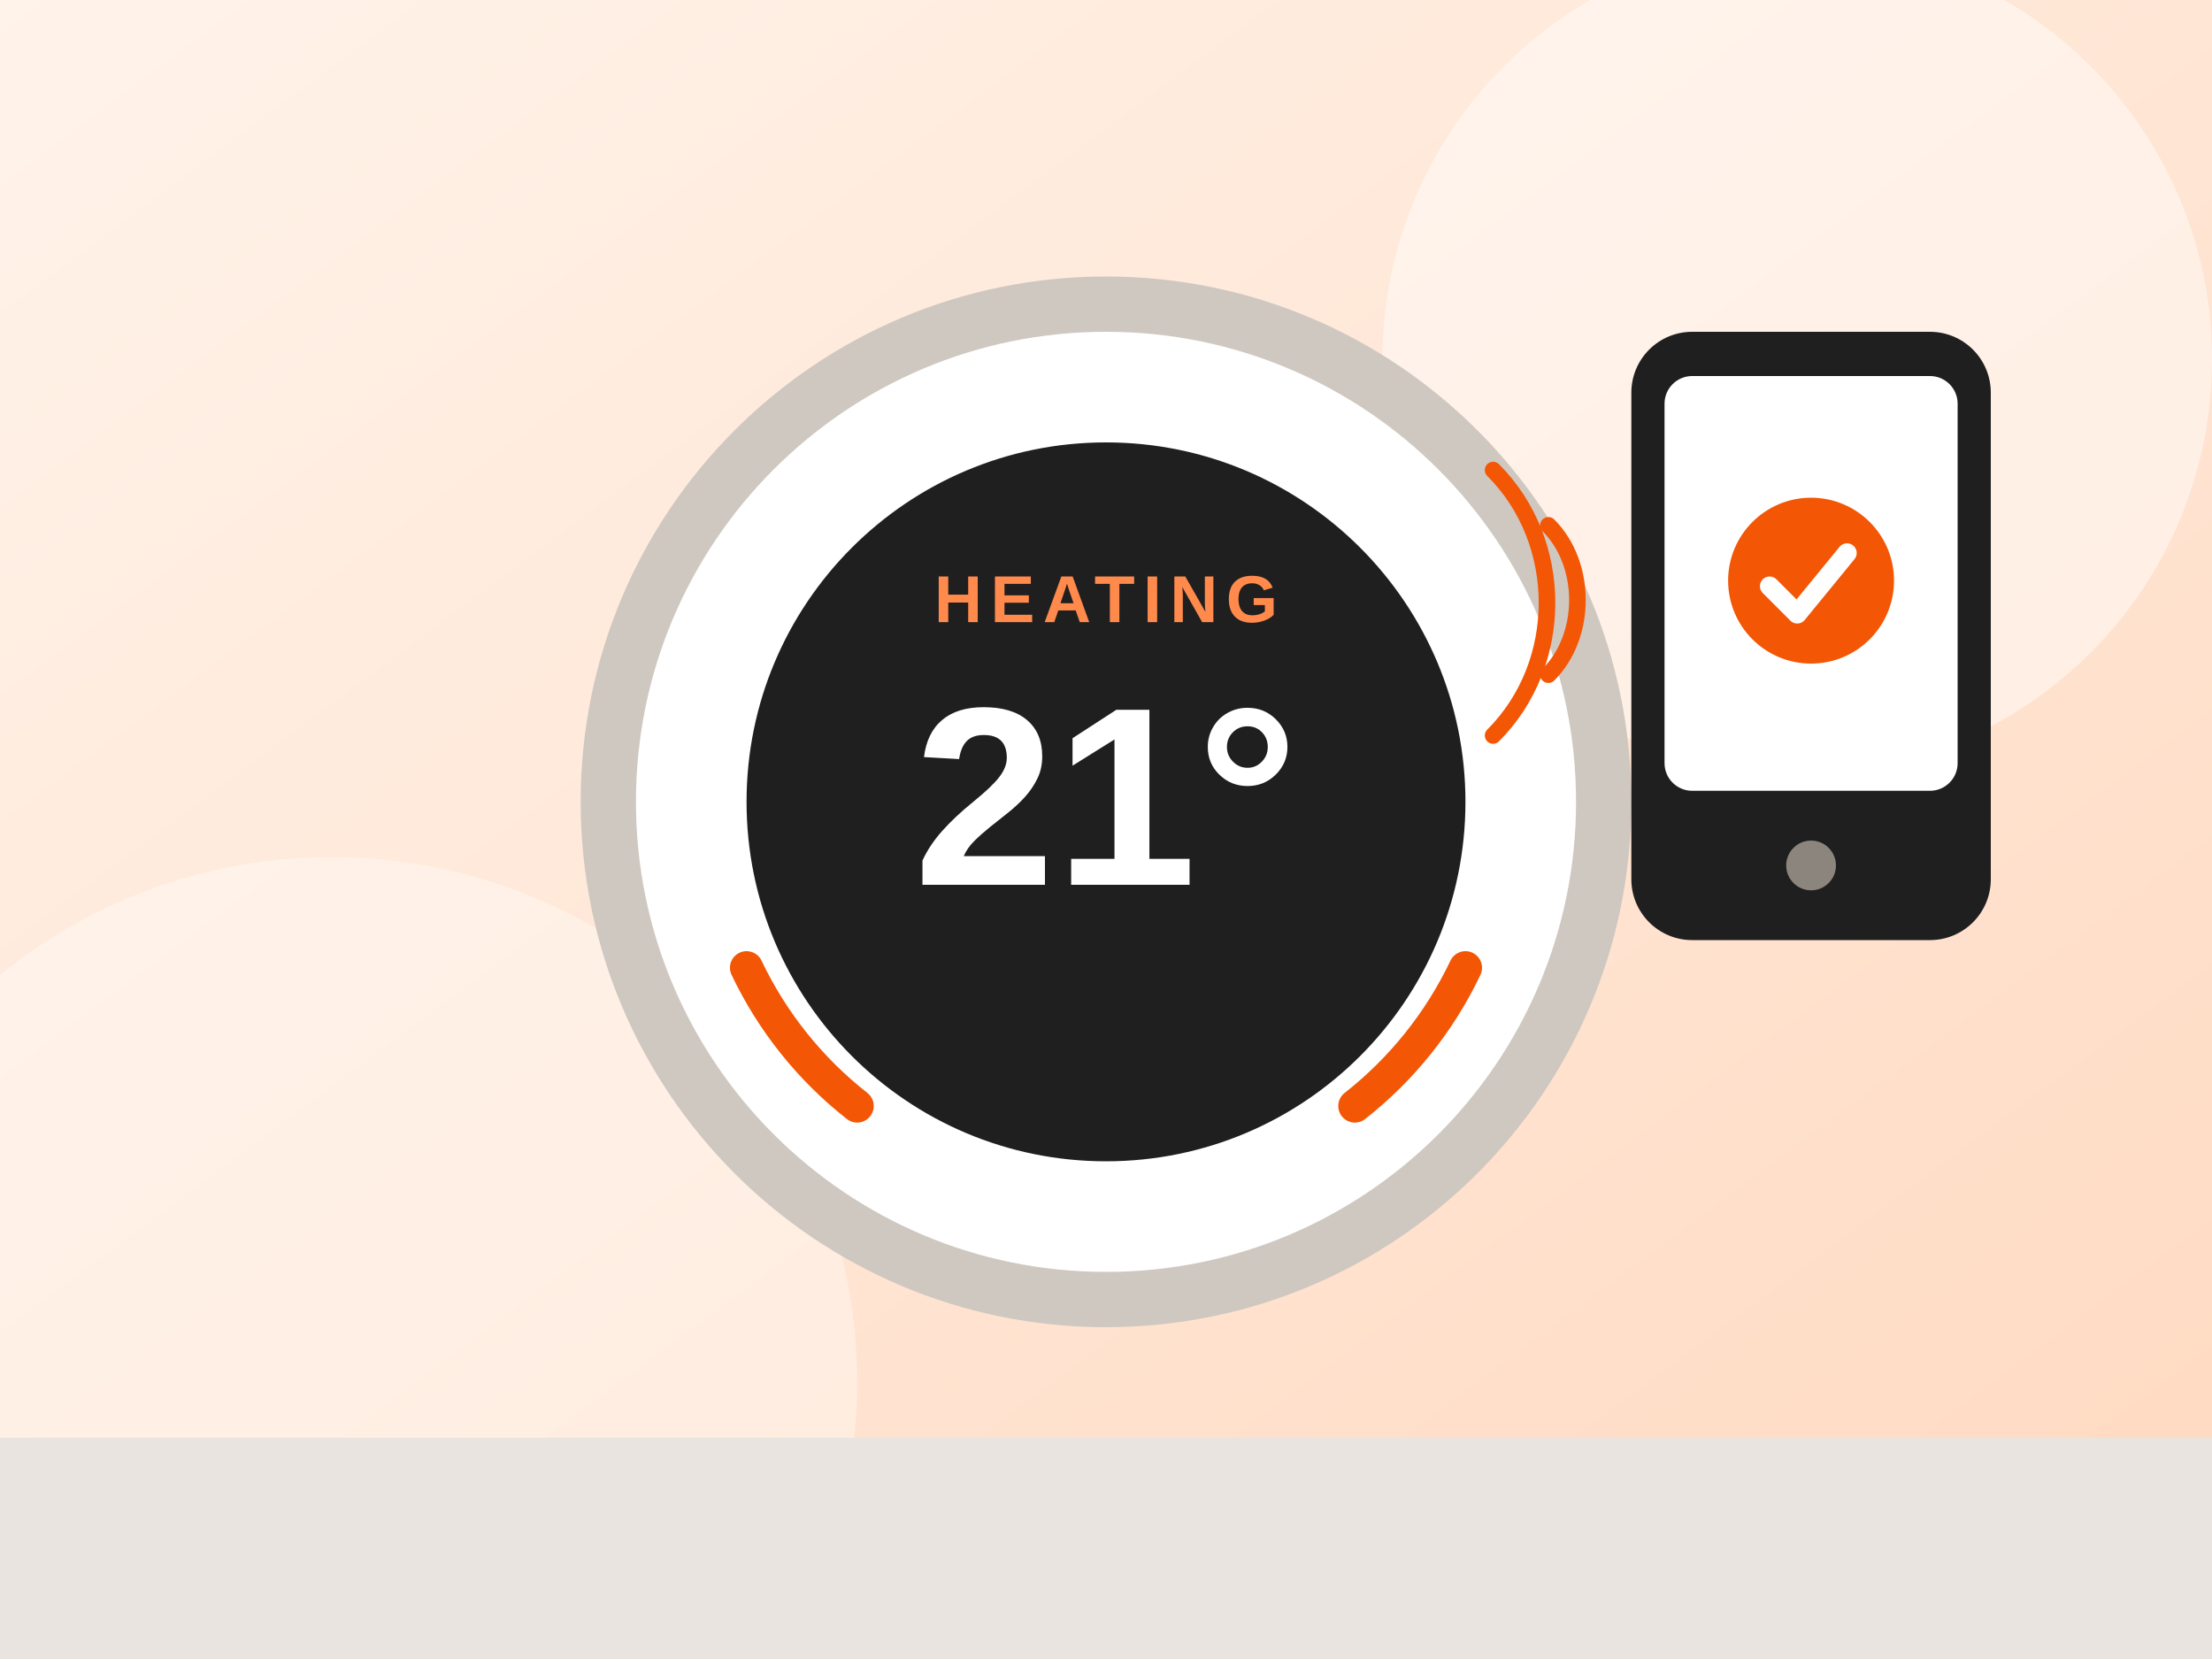
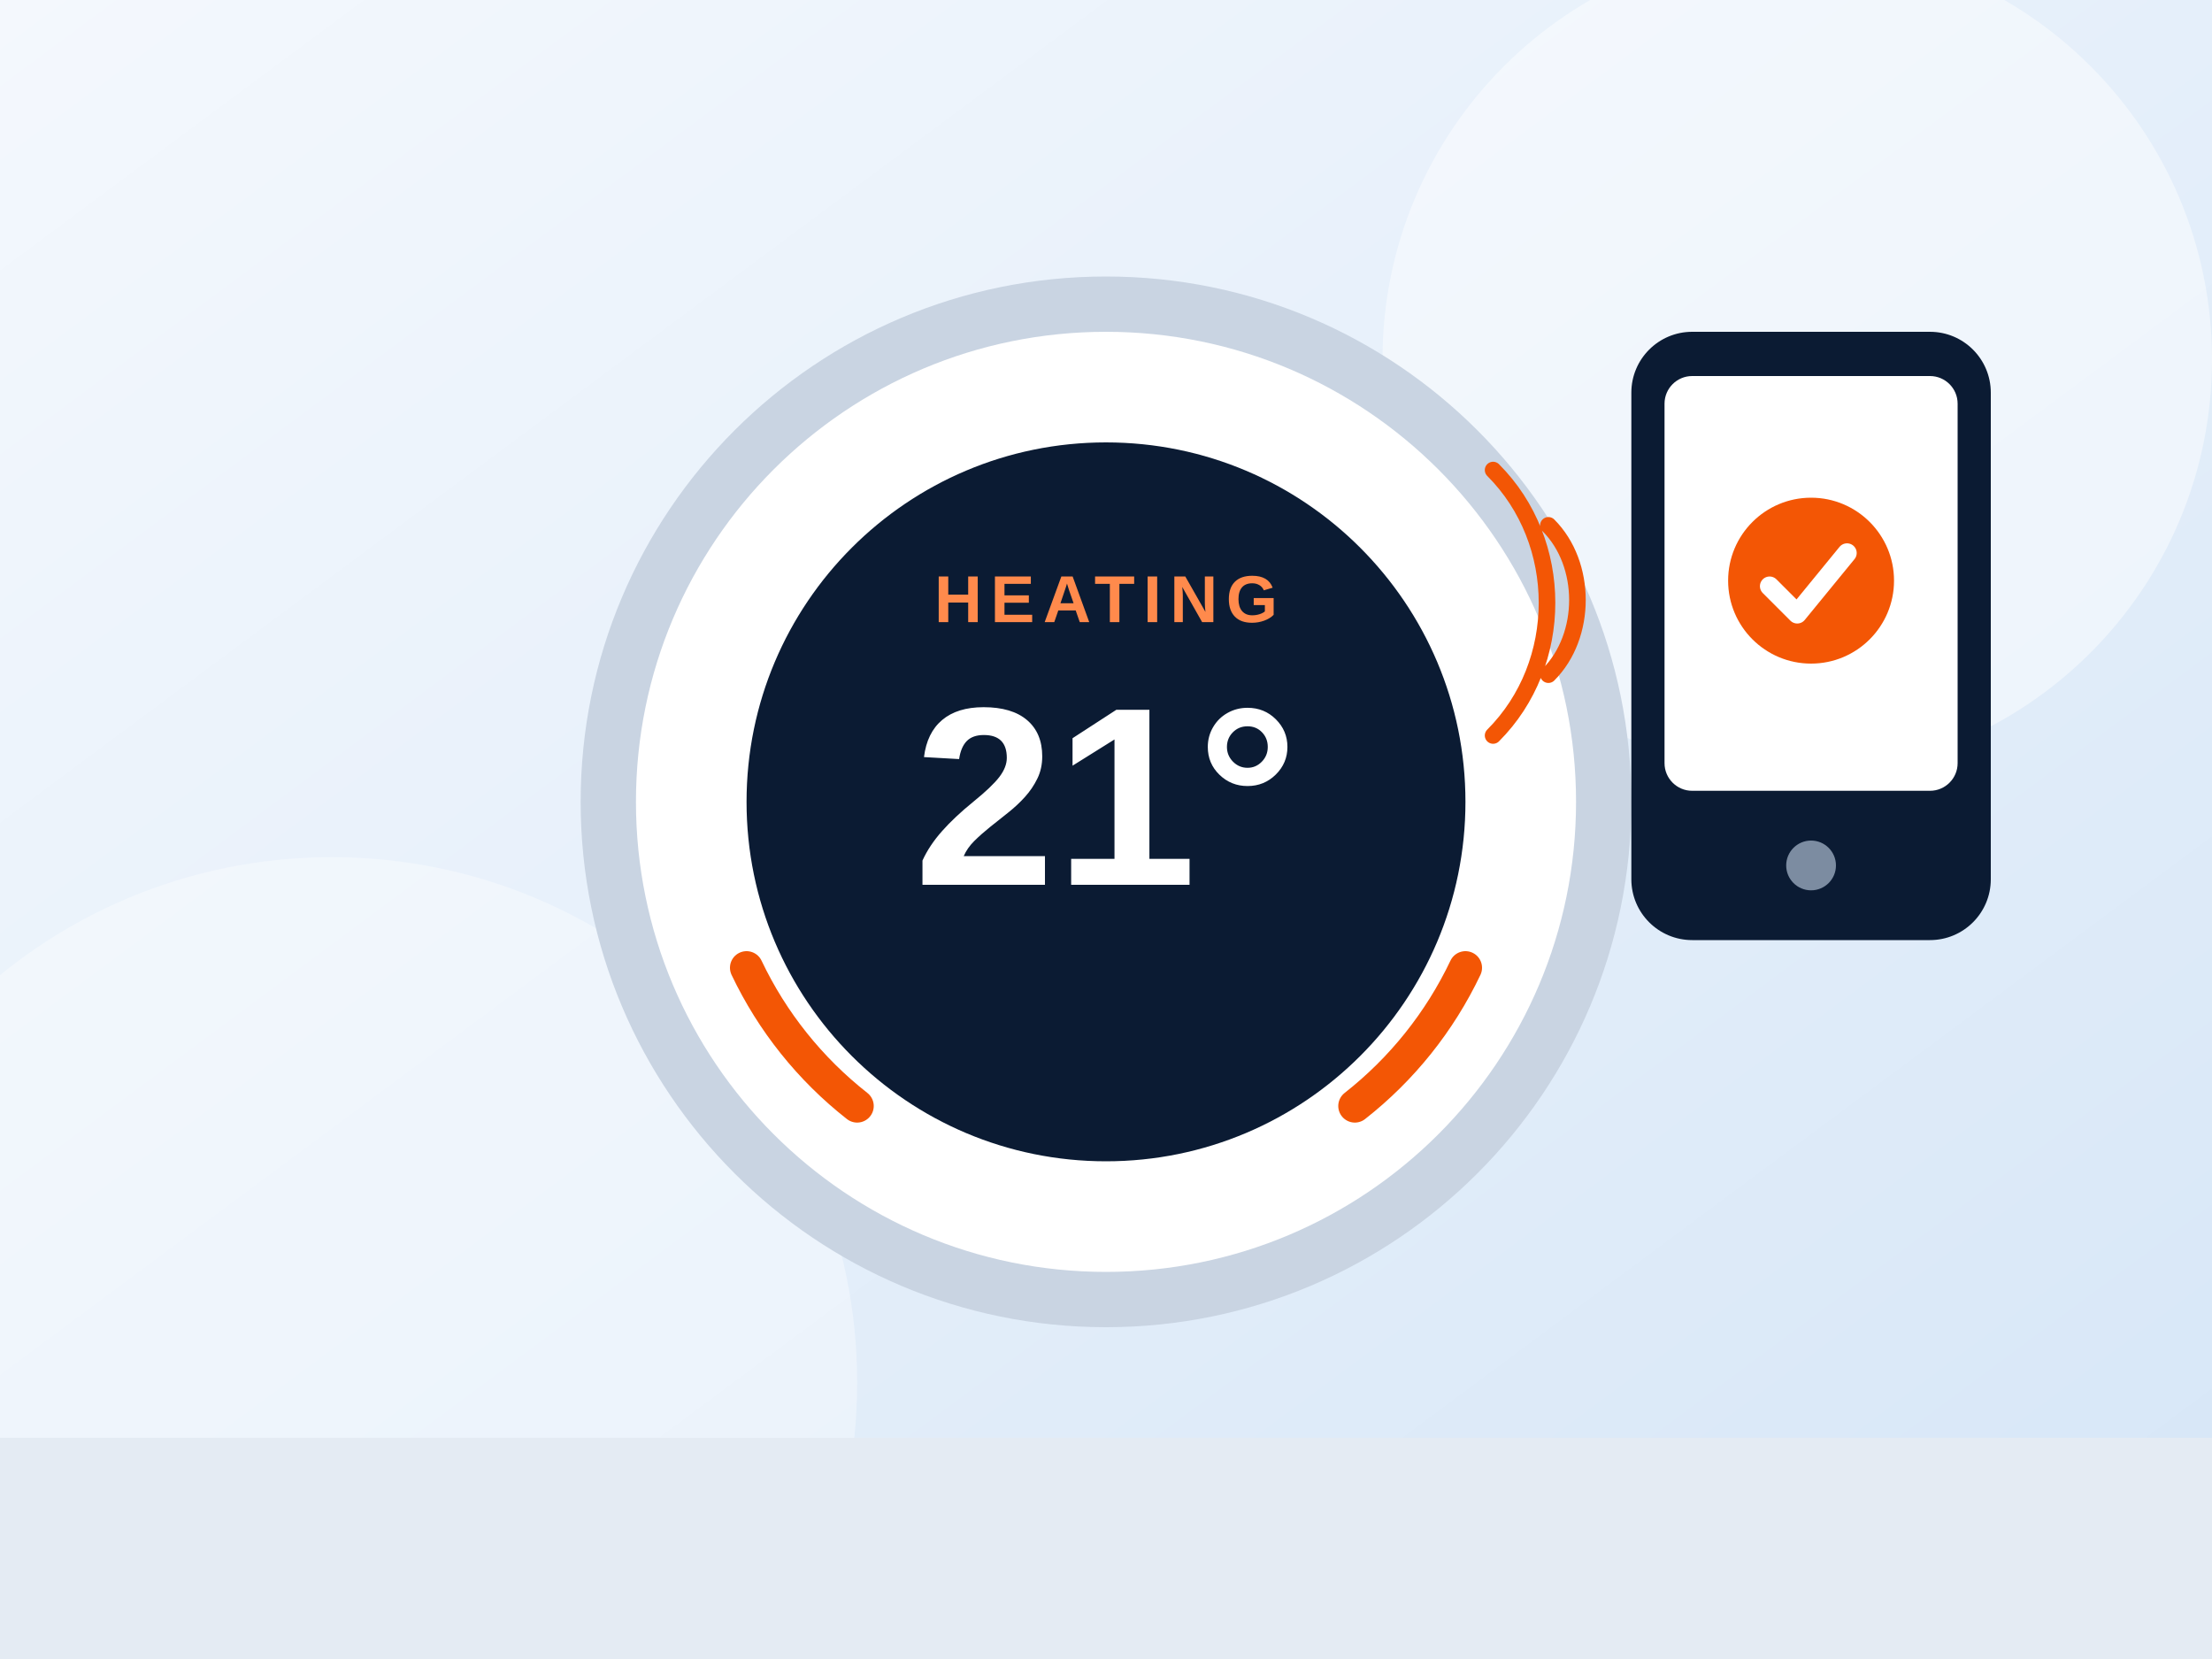
<svg xmlns="http://www.w3.org/2000/svg" viewBox="0 0 800 600" role="img" aria-label="Smart thermostat illustration">
  <defs>
    <linearGradient id="g" x1="0" y1="0" x2="1" y2="1">
-       <stop offset="0" stop-color="#FFF3EA" />
-       <stop offset="1" stop-color="#FFD9C0" />
+       <stop offset="0" stop-color="#F4F8FD" />
+       <stop offset="1" stop-color="#D6E6F7" />
    </linearGradient>
  </defs>
  <rect width="800" height="600" fill="url(#g)" />
  <circle cx="650" cy="130" r="150" fill="#fff" opacity=".45" />
  <circle cx="120" cy="500" r="190" fill="#fff" opacity=".35" />
-   <rect y="520" width="800" height="80" fill="#E9E4DF" />
-   <circle cx="400" cy="290" r="190" fill="#CFC8C1" />
+   <rect y="520" width="800" height="80" fill="#E4EBF3" />
+   <circle cx="400" cy="290" r="190" fill="#C9D4E2" />
  <circle cx="400" cy="290" r="170" fill="#FFFFFF" />
-   <circle cx="400" cy="290" r="130" fill="#1F1F1F" />
+   <circle cx="400" cy="290" r="130" fill="#0B1B33" />
  <text x="400" y="320" font-family="Arial" font-weight="700" font-size="92" text-anchor="middle" fill="#fff">21°</text>
  <text x="400" y="225" font-family="Arial" font-weight="700" font-size="24" text-anchor="middle" fill="#FF8A4C" letter-spacing="3">HEATING</text>
  <path d="M400 360l0 0" stroke="#fff" />
  <g fill="none" stroke="#F35605" stroke-width="12" stroke-linecap="round">
    <path d="M270 350a140 140 0 0 0 40 50" />
    <path d="M530 350a140 140 0 0 1-40 50" />
  </g>
-   <rect x="590" y="120" width="130" height="220" rx="22" fill="#1F1F1F" />
+   <rect x="590" y="120" width="130" height="220" rx="22" fill="#0B1B33" />
  <rect x="602" y="136" width="106" height="150" rx="10" fill="#FFFFFF" />
  <circle cx="655" cy="210" r="30" fill="#F35605" />
  <path d="M640 212l10 10 18-22" stroke="#fff" stroke-width="7" fill="none" stroke-linecap="round" stroke-linejoin="round" />
-   <circle cx="655" cy="313" r="9" fill="#8C857E" />
+   <circle cx="655" cy="313" r="9" fill="#7C8CA1" />
  <g stroke="#F35605" stroke-width="6" stroke-linecap="round" fill="none">
    <path d="M560 190c14 14 14 40 0 54M540 170c26 26 26 70 0 96" />
  </g>
</svg>
